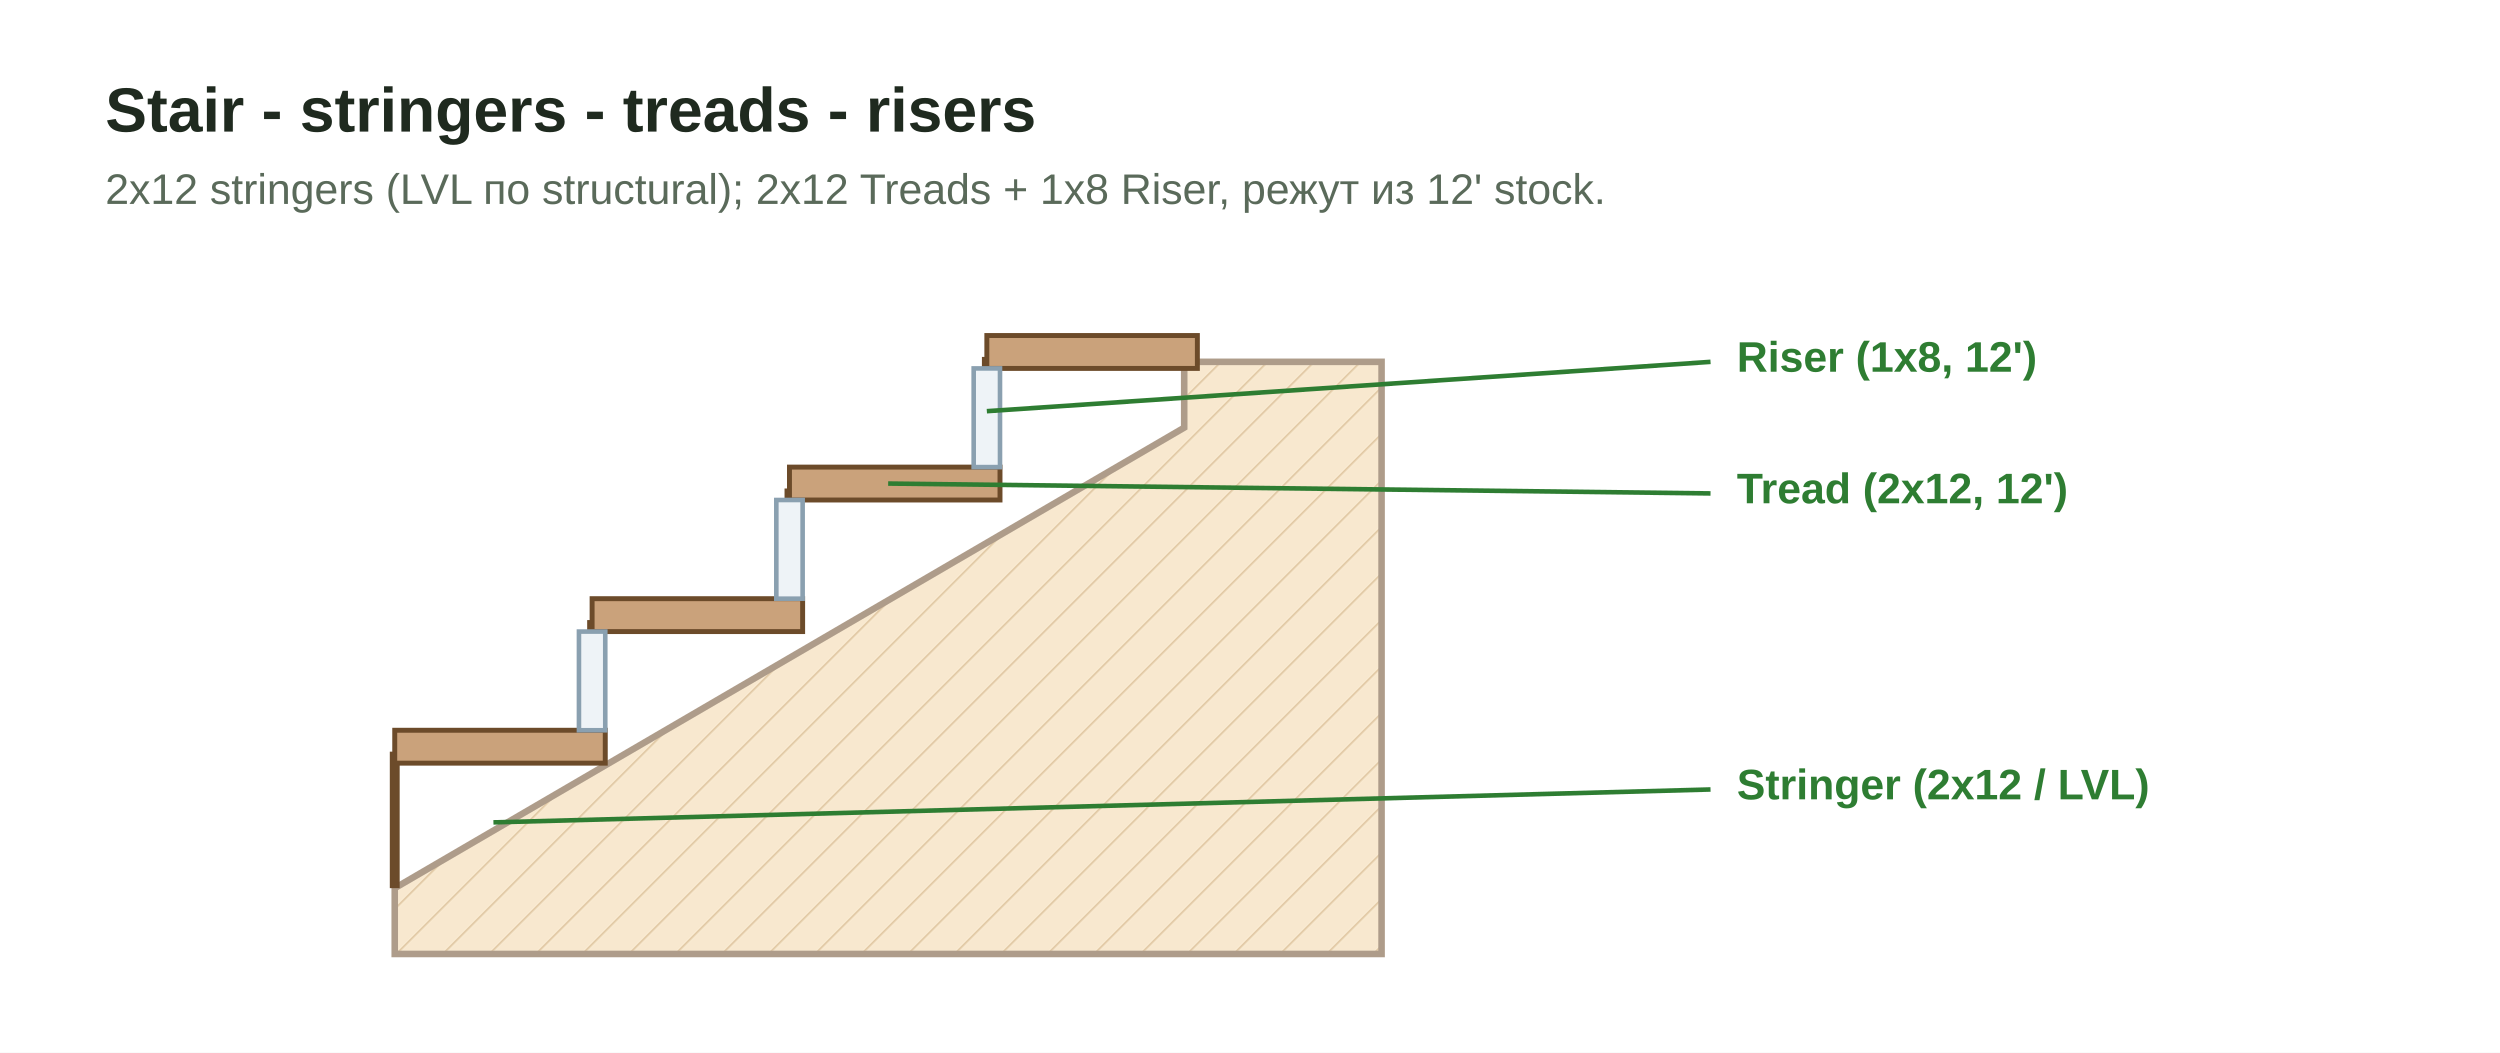
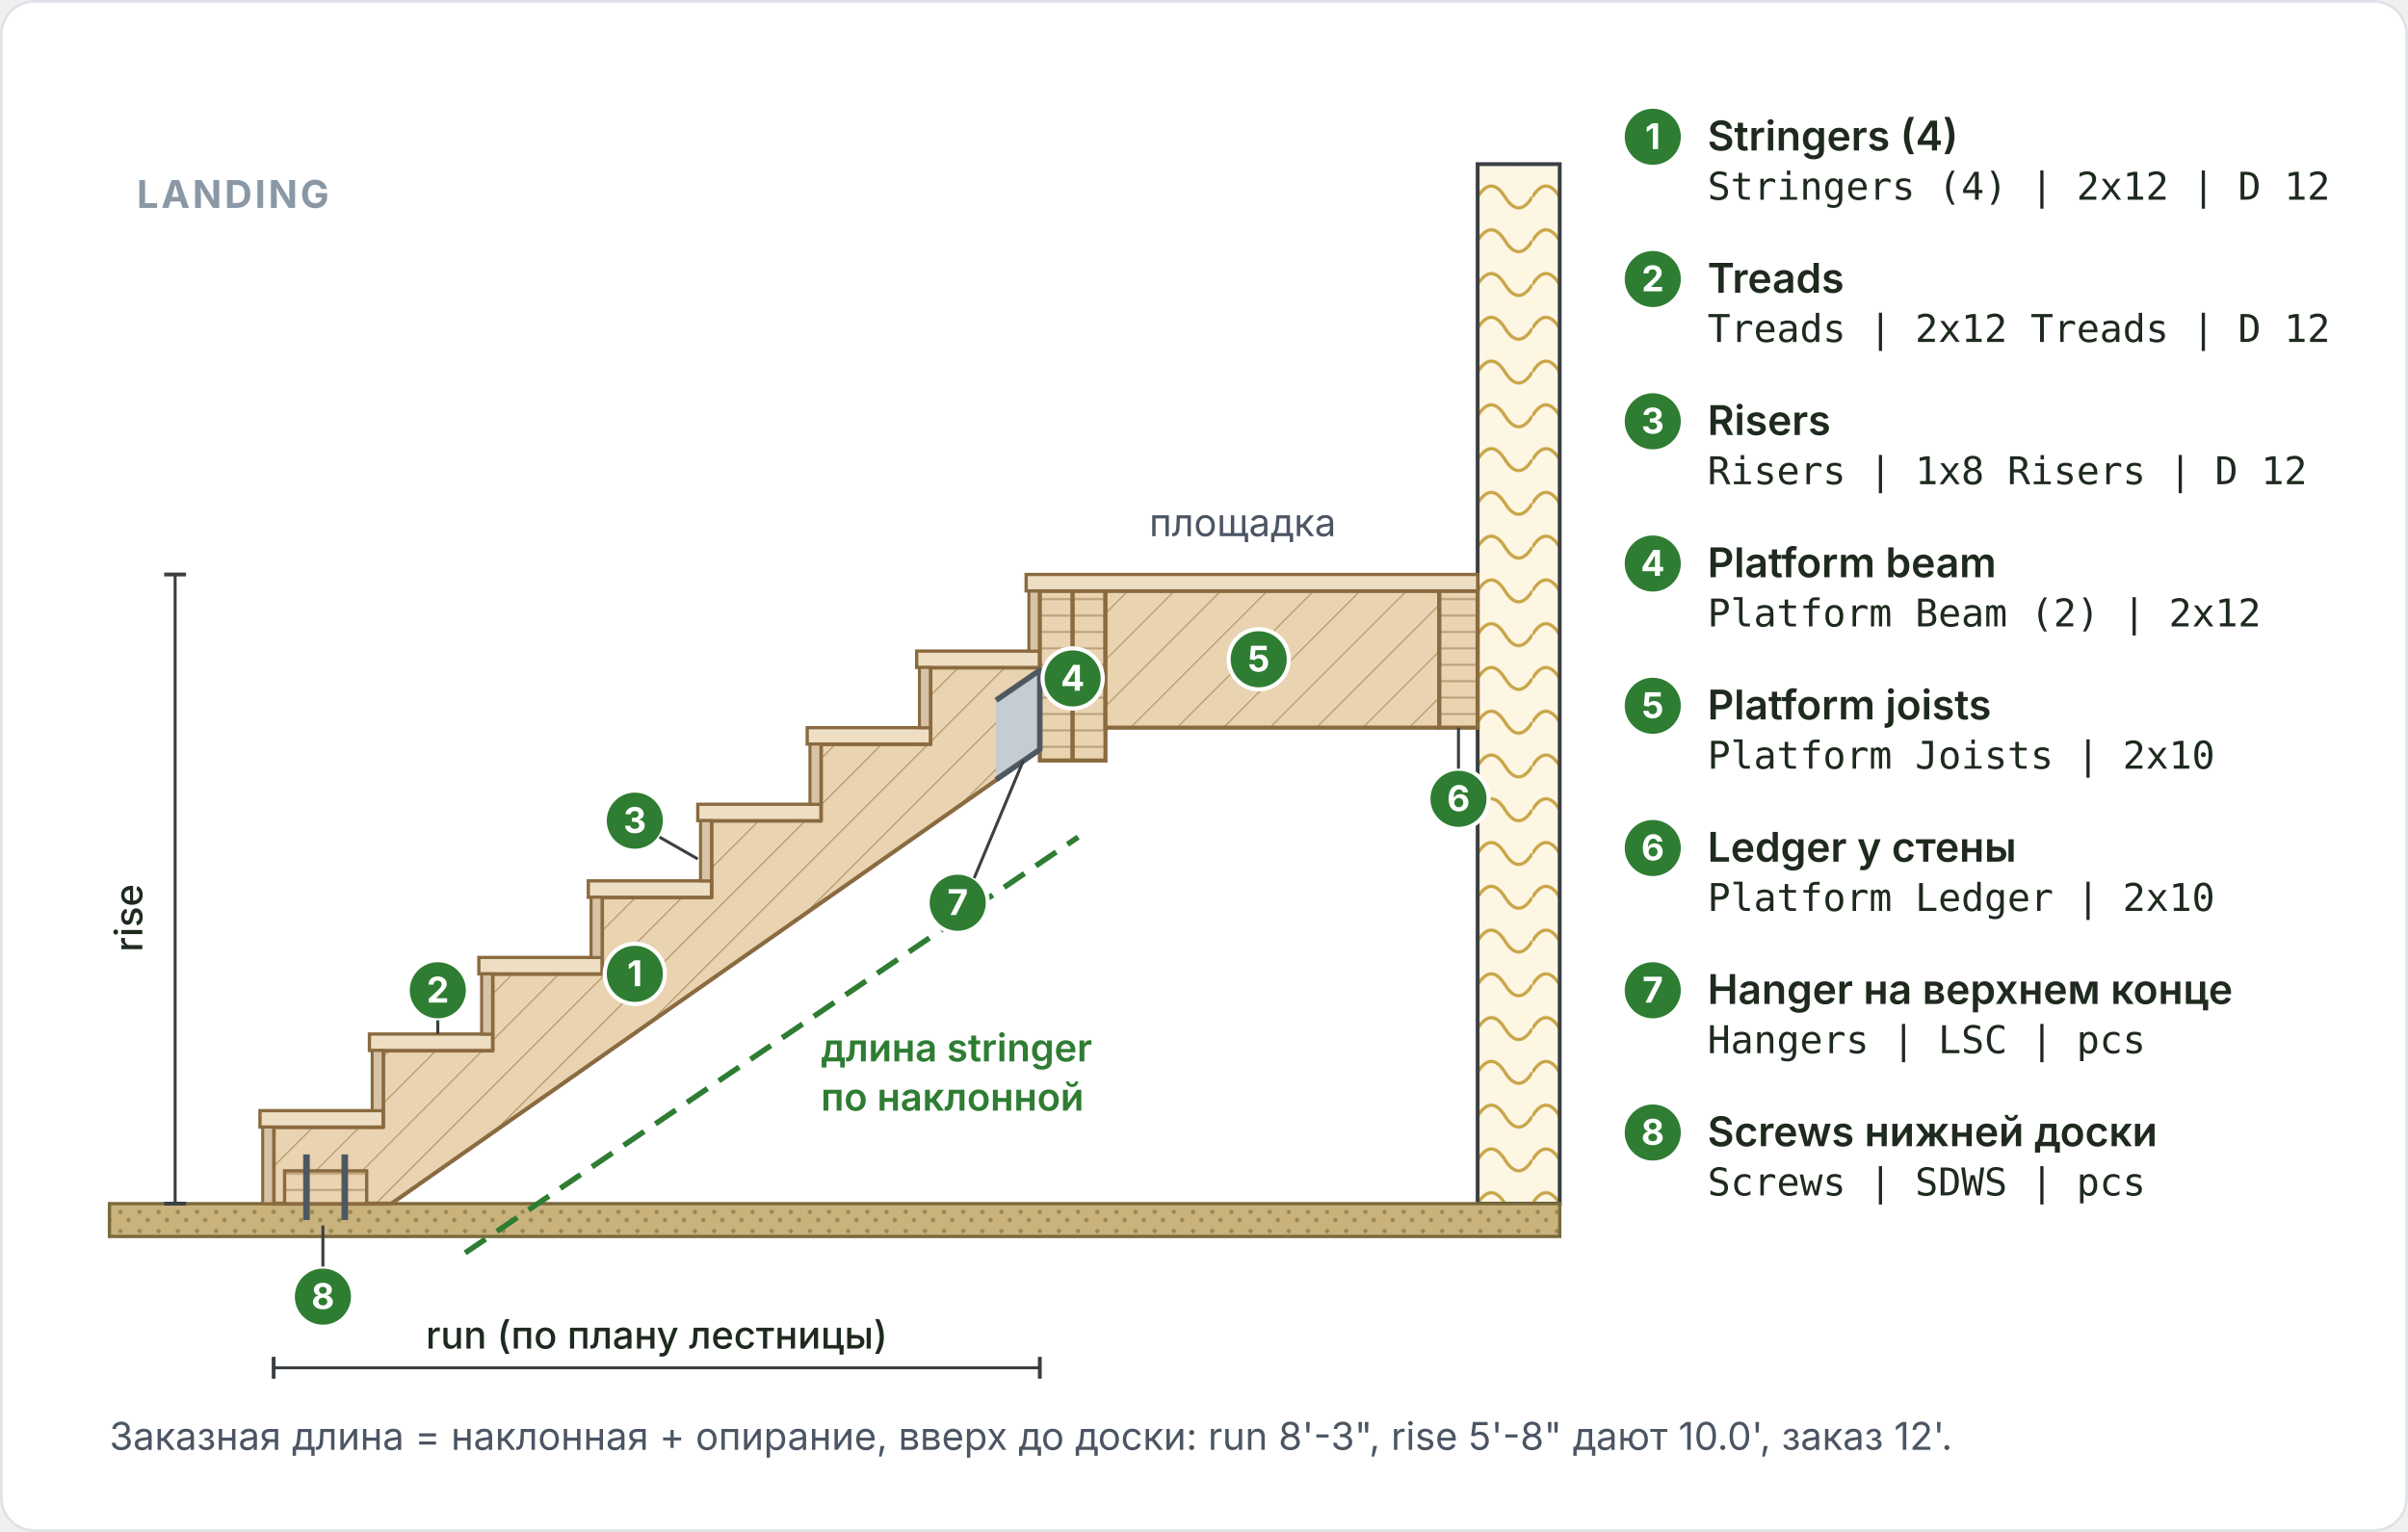
- <svg xmlns="http://www.w3.org/2000/svg" viewBox="0 0 760 320" role="img" aria-labelledby="t">
+ <svg xmlns="http://www.w3.org/2000/svg" viewBox="0 0 880 560" role="img" aria-labelledby="t d">
  <defs>
-     <pattern id="w" width="10" height="10" patternUnits="userSpaceOnUse" patternTransform="rotate(45)">
-       <rect width="10" height="10" fill="#f2d6a8" />
-       <line x1="0" y1="0" x2="0" y2="10" stroke="#c89b5a" stroke-width="1" />
+     <marker id="arr" markerWidth="10" markerHeight="10" refX="9" refY="5" orient="auto" markerUnits="userSpaceOnUse">
+       <path d="M0,1 L0,9 L10,5 z" fill="#2e7d32" />
+     </marker>
+     <marker id="arrInk" markerWidth="10" markerHeight="10" refX="9" refY="5" orient="auto" markerUnits="userSpaceOnUse">
+       <path d="M0,1 L0,9 L10,5 z" fill="#3a3f44" />
+     </marker>
+     <marker id="arrRed" markerWidth="10" markerHeight="10" refX="9" refY="5" orient="auto" markerUnits="userSpaceOnUse">
+       <path d="M0,1 L0,9 L10,5 z" fill="#c62828" />
+     </marker>
+     <marker id="arrGrey" markerWidth="10" markerHeight="10" refX="9" refY="5" orient="auto" markerUnits="userSpaceOnUse">
+       <path d="M0,1 L0,9 L10,5 z" fill="#8a98a5" />
+     </marker>
+     <marker id="tick" markerWidth="8" markerHeight="8" refX="4" refY="4" orient="auto" markerUnits="userSpaceOnUse">
+       <path d="M4,0 L4,8" stroke="#3a3f44" stroke-width="1.4" />
+     </marker>
+     <pattern id="wood" width="12" height="12" patternUnits="userSpaceOnUse" patternTransform="rotate(45)">
+       <rect width="12" height="12" fill="#e9d3b0" />
+       <line x1="0" y1="0" x2="0" y2="12" stroke="#8a6a3f" stroke-width="0.9" opacity="0.55" />
    </pattern>
-     <style>.t{font:700 19px "Segoe UI",Arial,sans-serif;fill:#1f2a1f}.s{font:400 13px "Segoe UI",Arial,sans-serif;fill:#5a6a5a}.l{font:600 13px "Segoe UI",Arial,sans-serif;fill:#2e7d32}</style>
+     <pattern id="pt" width="12" height="12" patternUnits="userSpaceOnUse" patternTransform="rotate(45)">
+       <rect width="12" height="12" fill="#cfa26a" />
+       <line x1="0" y1="0" x2="0" y2="12" stroke="#6c4b2a" stroke-width="1" opacity="0.6" />
+     </pattern>
+     <pattern id="conc" width="10" height="10" patternUnits="userSpaceOnUse">
+       <rect width="10" height="10" fill="#cfd4d8" />
+       <circle cx="2.5" cy="2.5" r="1" fill="#6b7378" opacity="0.7" />
+       <circle cx="7" cy="6.5" r="1" fill="#6b7378" opacity="0.7" />
+     </pattern>
+     <pattern id="sheath" width="7" height="7" patternUnits="userSpaceOnUse">
+       <rect width="7" height="7" fill="#c9b27c" />
+       <circle cx="2" cy="2" r="0.8" fill="#7a6a3c" opacity="0.6" />
+       <circle cx="5" cy="5" r="0.8" fill="#7a6a3c" opacity="0.6" />
+     </pattern>
+     <pattern id="batt" width="20" height="16" patternUnits="userSpaceOnUse">
+       <rect width="20" height="16" fill="#fdf6e3" />
+       <path d="M0,8 Q5,0 10,8 T20,8" fill="none" stroke="#caa64a" stroke-width="1.2" />
+     </pattern>
+     <pattern id="rigid" width="8" height="8" patternUnits="userSpaceOnUse">
+       <rect width="8" height="8" fill="#fbe9c6" />
+       <path d="M0,8 L8,0" stroke="#d9a441" stroke-width="0.8" />
+     </pattern>
+     <pattern id="cmu" width="40" height="20" patternUnits="userSpaceOnUse">
+       <rect width="40" height="20" fill="#cfd4d8" />
+       <path d="M0,10 H40 M20,0 V10 M0,10 V20 M40,10 V20" stroke="#6b7378" stroke-width="1" fill="none" />
+     </pattern>
+     <pattern id="endgrain" width="6" height="6" patternUnits="userSpaceOnUse">
+       <rect width="6" height="6" fill="#e9d3b0" />
+       <path d="M0,3 H6" stroke="#8a6a3f" stroke-width="0.7" opacity="0.5" />
+     </pattern>
+     <pattern id="hatchRed" width="8" height="8" patternUnits="userSpaceOnUse" patternTransform="rotate(45)">
+       <rect width="8" height="8" fill="#fff" />
+       <line x1="0" y1="0" x2="0" y2="8" stroke="#c62828" stroke-width="1.2" opacity="0.6" />
+     </pattern>
+     <pattern id="hatchGrey" width="8" height="8" patternUnits="userSpaceOnUse" patternTransform="rotate(45)">
+       <rect width="8" height="8" fill="#f3f4f6" />
+       <line x1="0" y1="0" x2="0" y2="8" stroke="#9aa4ad" stroke-width="1" opacity="0.8" />
+     </pattern>
+     <pattern id="hatchGreen" width="8" height="8" patternUnits="userSpaceOnUse" patternTransform="rotate(45)">
+       <rect width="8" height="8" fill="#eaf5ea" />
+       <line x1="0" y1="0" x2="0" y2="8" stroke="#2e7d32" stroke-width="1.1" opacity="0.55" />
+     </pattern>
+     <style>
+       .lab{font:600 16px Inter, "Segoe UI", Arial, sans-serif;fill:#1f2a1f}
+       .lab2{font:600 15px Inter, "Segoe UI", Arial, sans-serif;fill:#1f2a1f}
+       .h{font:700 17px Inter, "Segoe UI", Arial, sans-serif;fill:#1f2a1f}
+       .note{font:400 14px Inter, "Segoe UI", Arial, sans-serif;fill:#4b5563}
+       .ink{font:400 14px Inter, "Segoe UI", Arial, sans-serif;fill:#1f2a1f}
+       .inkb{font:700 14px Inter, "Segoe UI", Arial, sans-serif;fill:#1f2a1f}
+       .mono{font:500 14px "JetBrains Mono", Consolas, monospace;fill:#2e7d32}
+       .mono2{font:500 14px "JetBrains Mono", Consolas, monospace;fill:#1f2a1f}
+       .side{font:700 14px Inter, "Segoe UI", Arial, sans-serif;fill:#8a98a5;letter-spacing:1px}
+       .red{font:600 14px Inter, "Segoe UI", Arial, sans-serif;fill:#c62828}
+       .green{font:600 14px Inter, "Segoe UI", Arial, sans-serif;fill:#2e7d32}
+       .dimt{font:500 14px Inter, "Segoe UI", Arial, sans-serif;fill:#1f2a1f}
+       .numt{font:700 13px Inter, "Segoe UI", Arial, sans-serif;fill:#fff;text-anchor:middle}
+       .xl{font:400 14px Inter, "Segoe UI", Arial, sans-serif;fill:#1f2328}
+       .xlb{font:700 14px Inter, "Segoe UI", Arial, sans-serif;fill:#1f2328}
+       .xlh{font:400 13px Inter, "Segoe UI", Arial, sans-serif;fill:#5a6168}
+     </style>
  </defs>
-   <rect width="760" height="320" fill="#fff" />
-   <text class="t" x="32" y="40">Stair - stringers - treads - risers</text>
-   <text class="s" x="32" y="62">2x12 stringers (LVL по structural); 2x12 Treads + 1x8 Riser, режут из 12' stock.</text>
-   <polyline points="120,270 120,230 180,230 180,190 240,190 240,150 300,150 300,110 360,110" fill="none" stroke="#6c4b2a" stroke-width="3" />
-   <polygon points="120,290 120,270 360,130 360,110 420,110 420,290" fill="url(#w)" stroke="#6c4b2a" stroke-width="2" opacity="0.55" />
-   <g fill="#caa27b" stroke="#6c4b2a" stroke-width="1.5">
-     <rect x="120" y="222" width="64" height="10" />
-     <rect x="180" y="182" width="64" height="10" />
-     <rect x="240" y="142" width="64" height="10" />
-     <rect x="300" y="102" width="64" height="10" />
-   </g>
-   <g fill="#eef3f7" stroke="#8aa0b0" stroke-width="1.4">
-     <rect x="176" y="192" width="8" height="30" />
-     <rect x="236" y="152" width="8" height="30" />
-     <rect x="296" y="112" width="8" height="30" />
-   </g>
-   <line x1="150" y1="250" x2="520" y2="240" stroke="#2e7d32" stroke-width="1.4" />
-   <text class="l" x="528" y="243">Stringer (2x12 / LVL)</text>
-   <line x1="270" y1="147" x2="520" y2="150" stroke="#2e7d32" stroke-width="1.4" />
-   <text class="l" x="528" y="153">Tread (2x12, 12')</text>
-   <line x1="300" y1="125" x2="520" y2="110" stroke="#2e7d32" stroke-width="1.4" />
-   <text class="l" x="528" y="113">Riser (1x8, 12')</text>
+   <rect x="0.5" y="0.5" width="879" height="559" rx="12" fill="#ffffff" stroke="#dfe3e8" />
+   <rect x="540" y="60" width="30" height="380" fill="url(#batt)" stroke="#caa64a" stroke-width="1" />
+   <rect x="540" y="60" width="30" height="380" fill="none" stroke="#3a3f44" stroke-width="1.4" />
+   <rect x="40" y="440" width="530" height="12" fill="url(#sheath)" stroke="#7a6a3c" stroke-width="1.2" />
+   <polygon points="100,440 100,412 140,412 140,384 180,384 180,356 220,356 220,328 260,328 260,300 300,300 300,272 340,272 340,244 380,244 380,274 143,440" fill="url(#wood)" stroke="#8a6a3f" stroke-width="1.5" stroke-linejoin="round" />
+   <rect x="95" y="406" width="45" height="6" fill="#eedec3" stroke="#8a6a3f" stroke-width="1.2" />
+   <rect x="96" y="412" width="4" height="28" fill="#d7c3a6" stroke="#8a6a3f" stroke-width="1.1" />
+   <rect x="135" y="378" width="45" height="6" fill="#eedec3" stroke="#8a6a3f" stroke-width="1.2" />
+   <rect x="136" y="384" width="4" height="22" fill="#d7c3a6" stroke="#8a6a3f" stroke-width="1.1" />
+   <rect x="175" y="350" width="45" height="6" fill="#eedec3" stroke="#8a6a3f" stroke-width="1.2" />
+   <rect x="176" y="356" width="4" height="22" fill="#d7c3a6" stroke="#8a6a3f" stroke-width="1.1" />
+   <rect x="215" y="322" width="45" height="6" fill="#eedec3" stroke="#8a6a3f" stroke-width="1.2" />
+   <rect x="216" y="328" width="4" height="22" fill="#d7c3a6" stroke="#8a6a3f" stroke-width="1.1" />
+   <rect x="255" y="294" width="45" height="6" fill="#eedec3" stroke="#8a6a3f" stroke-width="1.2" />
+   <rect x="256" y="300" width="4" height="22" fill="#d7c3a6" stroke="#8a6a3f" stroke-width="1.1" />
+   <rect x="295" y="266" width="45" height="6" fill="#eedec3" stroke="#8a6a3f" stroke-width="1.2" />
+   <rect x="296" y="272" width="4" height="22" fill="#d7c3a6" stroke="#8a6a3f" stroke-width="1.1" />
+   <rect x="335" y="238" width="45" height="6" fill="#eedec3" stroke="#8a6a3f" stroke-width="1.2" />
+   <rect x="336" y="244" width="4" height="22" fill="#d7c3a6" stroke="#8a6a3f" stroke-width="1.1" />
+   <rect x="376" y="216" width="4" height="22" fill="#d7c3a6" stroke="#8a6a3f" stroke-width="1.1" />
+   <rect x="380" y="216" width="12" height="62" fill="url(#endgrain)" stroke="#8a6a3f" stroke-width="1.5" />
+   <rect x="392" y="216" width="12" height="62" fill="url(#endgrain)" stroke="#8a6a3f" stroke-width="1.5" />
+   <rect x="404" y="216" width="122" height="50" fill="url(#wood)" stroke="#8a6a3f" stroke-width="1.5" />
+   <rect x="526" y="216" width="14" height="50" fill="url(#endgrain)" stroke="#8a6a3f" stroke-width="1.5" />
+   <rect x="375" y="210" width="165" height="6" fill="#eedec3" stroke="#8a6a3f" stroke-width="1.2" />
+   <path d="M364,256 L380,245 V274 L364,285" fill="#c5ccd3" stroke="#4d5861" stroke-width="2" stroke-linejoin="round" />
+   <rect x="104" y="428" width="30" height="12" fill="url(#endgrain)" stroke="#8a6a3f" stroke-width="1.2" />
+   <line x1="112" y1="422" x2="112" y2="446" stroke="#4d5861" stroke-width="2.4" />
+   <line x1="126" y1="422" x2="126" y2="446" stroke="#4d5861" stroke-width="2.4" />
+   <line x1="100" y1="500" x2="380" y2="500" stroke="#3a3f44" stroke-width="1.1" marker-start="url(#tick)" marker-end="url(#tick)" />
+   <text class="dimt" x="240.0" y="493.0" text-anchor="middle">run (по плану лестницы)</text>
+   <line x1="64" y1="440" x2="64" y2="210" stroke="#3a3f44" stroke-width="1.1" marker-start="url(#tick)" marker-end="url(#tick)" />
+   <text class="dimt" transform="translate(52,348.0) rotate(-90)">rise</text>
+   <line x1="170" y1="458" x2="394" y2="306" stroke="#2e7d32" stroke-width="2" stroke-dasharray="9 5" />
+   <text class="green" x="300" y="388">длина stringer</text>
+   <text class="green" x="300" y="406">по наклонной</text>
+   <text class="side" x="50" y="76">LANDING</text>
+   <text class="note" x="420" y="196">площадка</text>
+   <circle cx="232" cy="356" r="11" fill="#2e7d32" stroke="#fff" stroke-width="1.5" />
+   <text class="numt" x="232" y="360.5">1</text>
+   <circle cx="160" cy="362" r="11" fill="#2e7d32" stroke="#fff" stroke-width="1.5" />
+   <text class="numt" x="160" y="366.5">2</text>
+   <line x1="160" y1="373" x2="160" y2="378" stroke="#3a3f44" stroke-width="1.1" />
+   <circle cx="232" cy="300" r="11" fill="#2e7d32" stroke="#fff" stroke-width="1.5" />
+   <text class="numt" x="232" y="304.5">3</text>
+   <line x1="241" y1="306" x2="255" y2="314" stroke="#3a3f44" stroke-width="1.1" />
+   <circle cx="392" cy="248" r="11" fill="#2e7d32" stroke="#fff" stroke-width="1.5" />
+   <text class="numt" x="392" y="252.5">4</text>
+   <circle cx="460" cy="241" r="11" fill="#2e7d32" stroke="#fff" stroke-width="1.5" />
+   <text class="numt" x="460" y="245.5">5</text>
+   <circle cx="533" cy="292" r="11" fill="#2e7d32" stroke="#fff" stroke-width="1.5" />
+   <text class="numt" x="533" y="296.5">6</text>
+   <line x1="533" y1="281" x2="533" y2="266" stroke="#3a3f44" stroke-width="1.1" />
+   <circle cx="350" cy="330" r="11" fill="#2e7d32" stroke="#fff" stroke-width="1.5" />
+   <text class="numt" x="350" y="334.5">7</text>
+   <line x1="356" y1="321" x2="374" y2="278" stroke="#3a3f44" stroke-width="1.1" />
+   <circle cx="118" cy="474" r="11" fill="#2e7d32" stroke="#fff" stroke-width="1.5" />
+   <text class="numt" x="118" y="478.5">8</text>
+   <line x1="118" y1="463" x2="118" y2="448" stroke="#3a3f44" stroke-width="1.1" />
+   <circle cx="604" cy="50" r="11" fill="#2e7d32" stroke="#fff" stroke-width="1.5" />
+   <text class="numt" x="604" y="54.5">1</text>
+   <text class="lab2" x="624" y="55">Stringers (4)</text>
+   <text class="mono2" x="624" y="73">Stringers (4) | 2x12 | D 12</text>
+   <circle cx="604" cy="102" r="11" fill="#2e7d32" stroke="#fff" stroke-width="1.5" />
+   <text class="numt" x="604" y="106.5">2</text>
+   <text class="lab2" x="624" y="107">Treads</text>
+   <text class="mono2" x="624" y="125">Treads | 2x12 Treads | D 12</text>
+   <circle cx="604" cy="154" r="11" fill="#2e7d32" stroke="#fff" stroke-width="1.5" />
+   <text class="numt" x="604" y="158.5">3</text>
+   <text class="lab2" x="624" y="159">Risers</text>
+   <text class="mono2" x="624" y="177">Risers | 1x8 Risers | D 12</text>
+   <circle cx="604" cy="206" r="11" fill="#2e7d32" stroke="#fff" stroke-width="1.5" />
+   <text class="numt" x="604" y="210.5">4</text>
+   <text class="lab2" x="624" y="211">Platform beam</text>
+   <text class="mono2" x="624" y="229">Platform Beam (2) | 2x12</text>
+   <circle cx="604" cy="258" r="11" fill="#2e7d32" stroke="#fff" stroke-width="1.5" />
+   <text class="numt" x="604" y="262.5">5</text>
+   <text class="lab2" x="624" y="263">Platform joists</text>
+   <text class="mono2" x="624" y="281">Platform Joists | 2x10</text>
+   <circle cx="604" cy="310" r="11" fill="#2e7d32" stroke="#fff" stroke-width="1.5" />
+   <text class="numt" x="604" y="314.5">6</text>
+   <text class="lab2" x="624" y="315">Ledger у стены</text>
+   <text class="mono2" x="624" y="333">Platform Ledger | 2x10</text>
+   <circle cx="604" cy="362" r="11" fill="#2e7d32" stroke="#fff" stroke-width="1.5" />
+   <text class="numt" x="604" y="366.5">7</text>
+   <text class="lab2" x="624" y="367">Hanger на верхнем конце</text>
+   <text class="mono2" x="624" y="385">Hangers | LSC | pcs</text>
+   <circle cx="604" cy="414" r="11" fill="#2e7d32" stroke="#fff" stroke-width="1.5" />
+   <text class="numt" x="604" y="418.5">8</text>
+   <text class="lab2" x="624" y="419">Screws нижней доски</text>
+   <text class="mono2" x="624" y="437">Screws | SDWS | pcs</text>
+   <text class="note" x="40" y="530">Заказная длина = наклонная + опирание, вверх до доски: run 8'-3", rise 5'-8" дают 10.0', заказ 12'.</text>
</svg>
